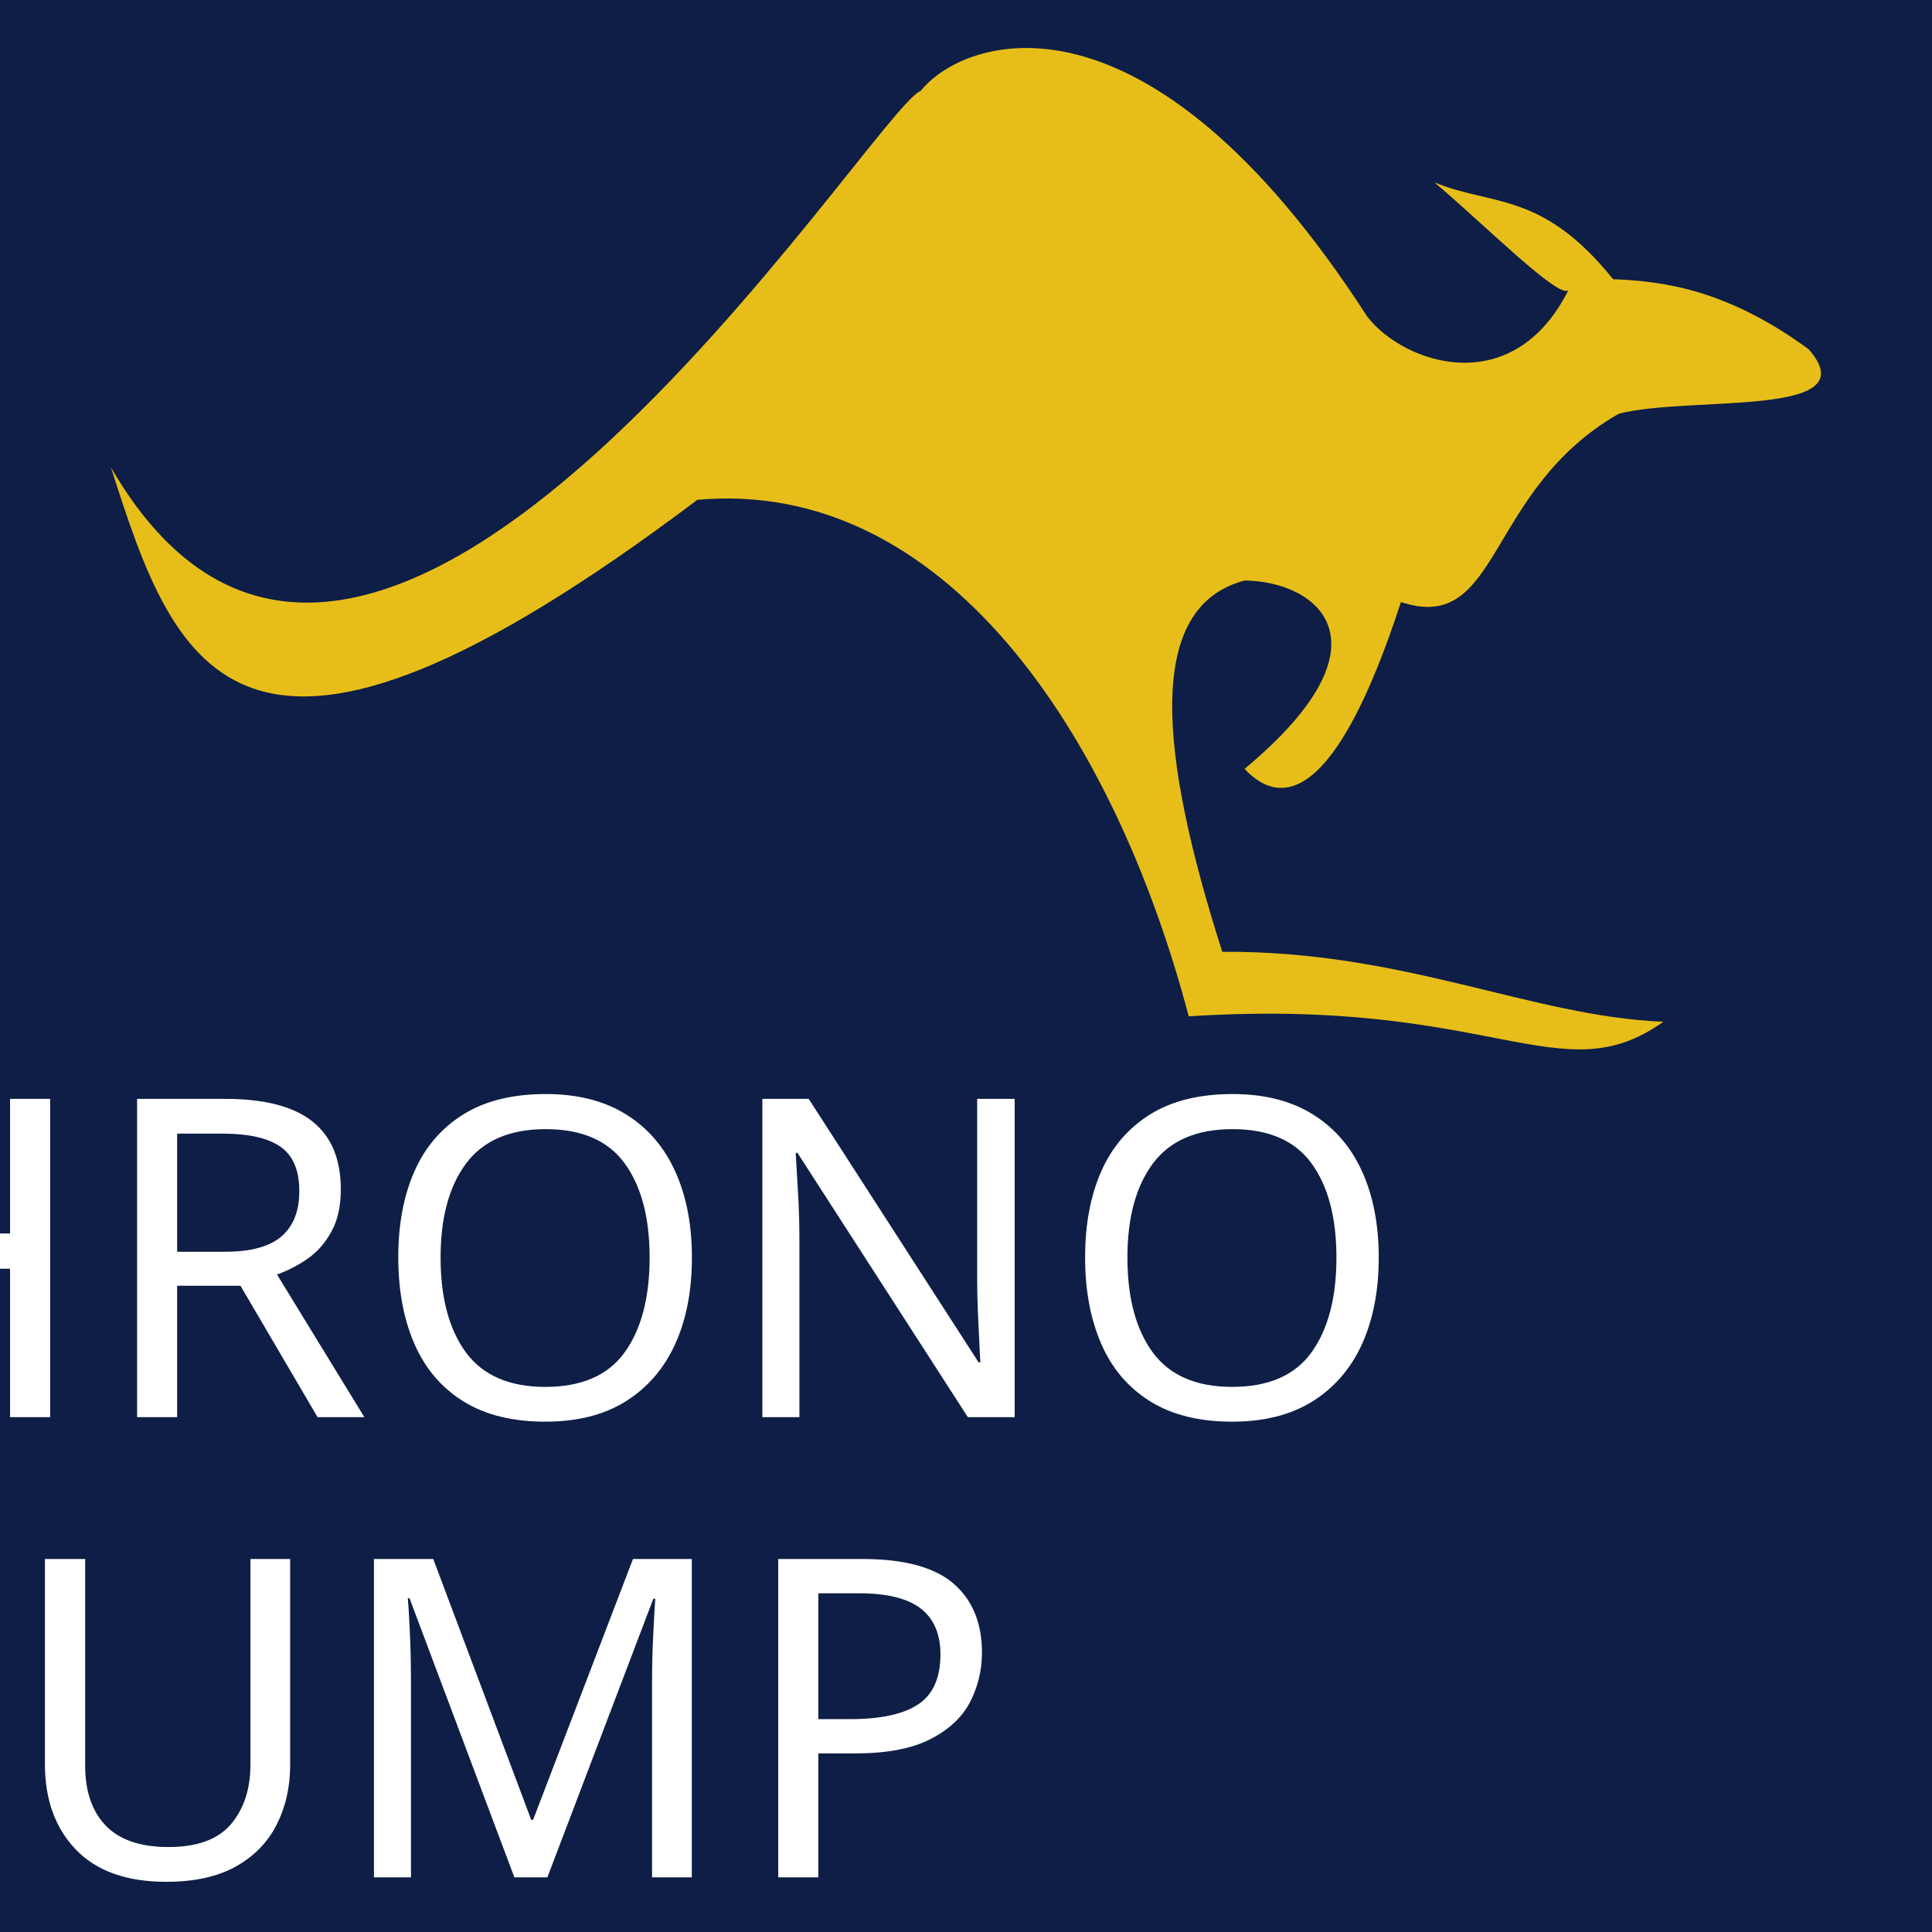
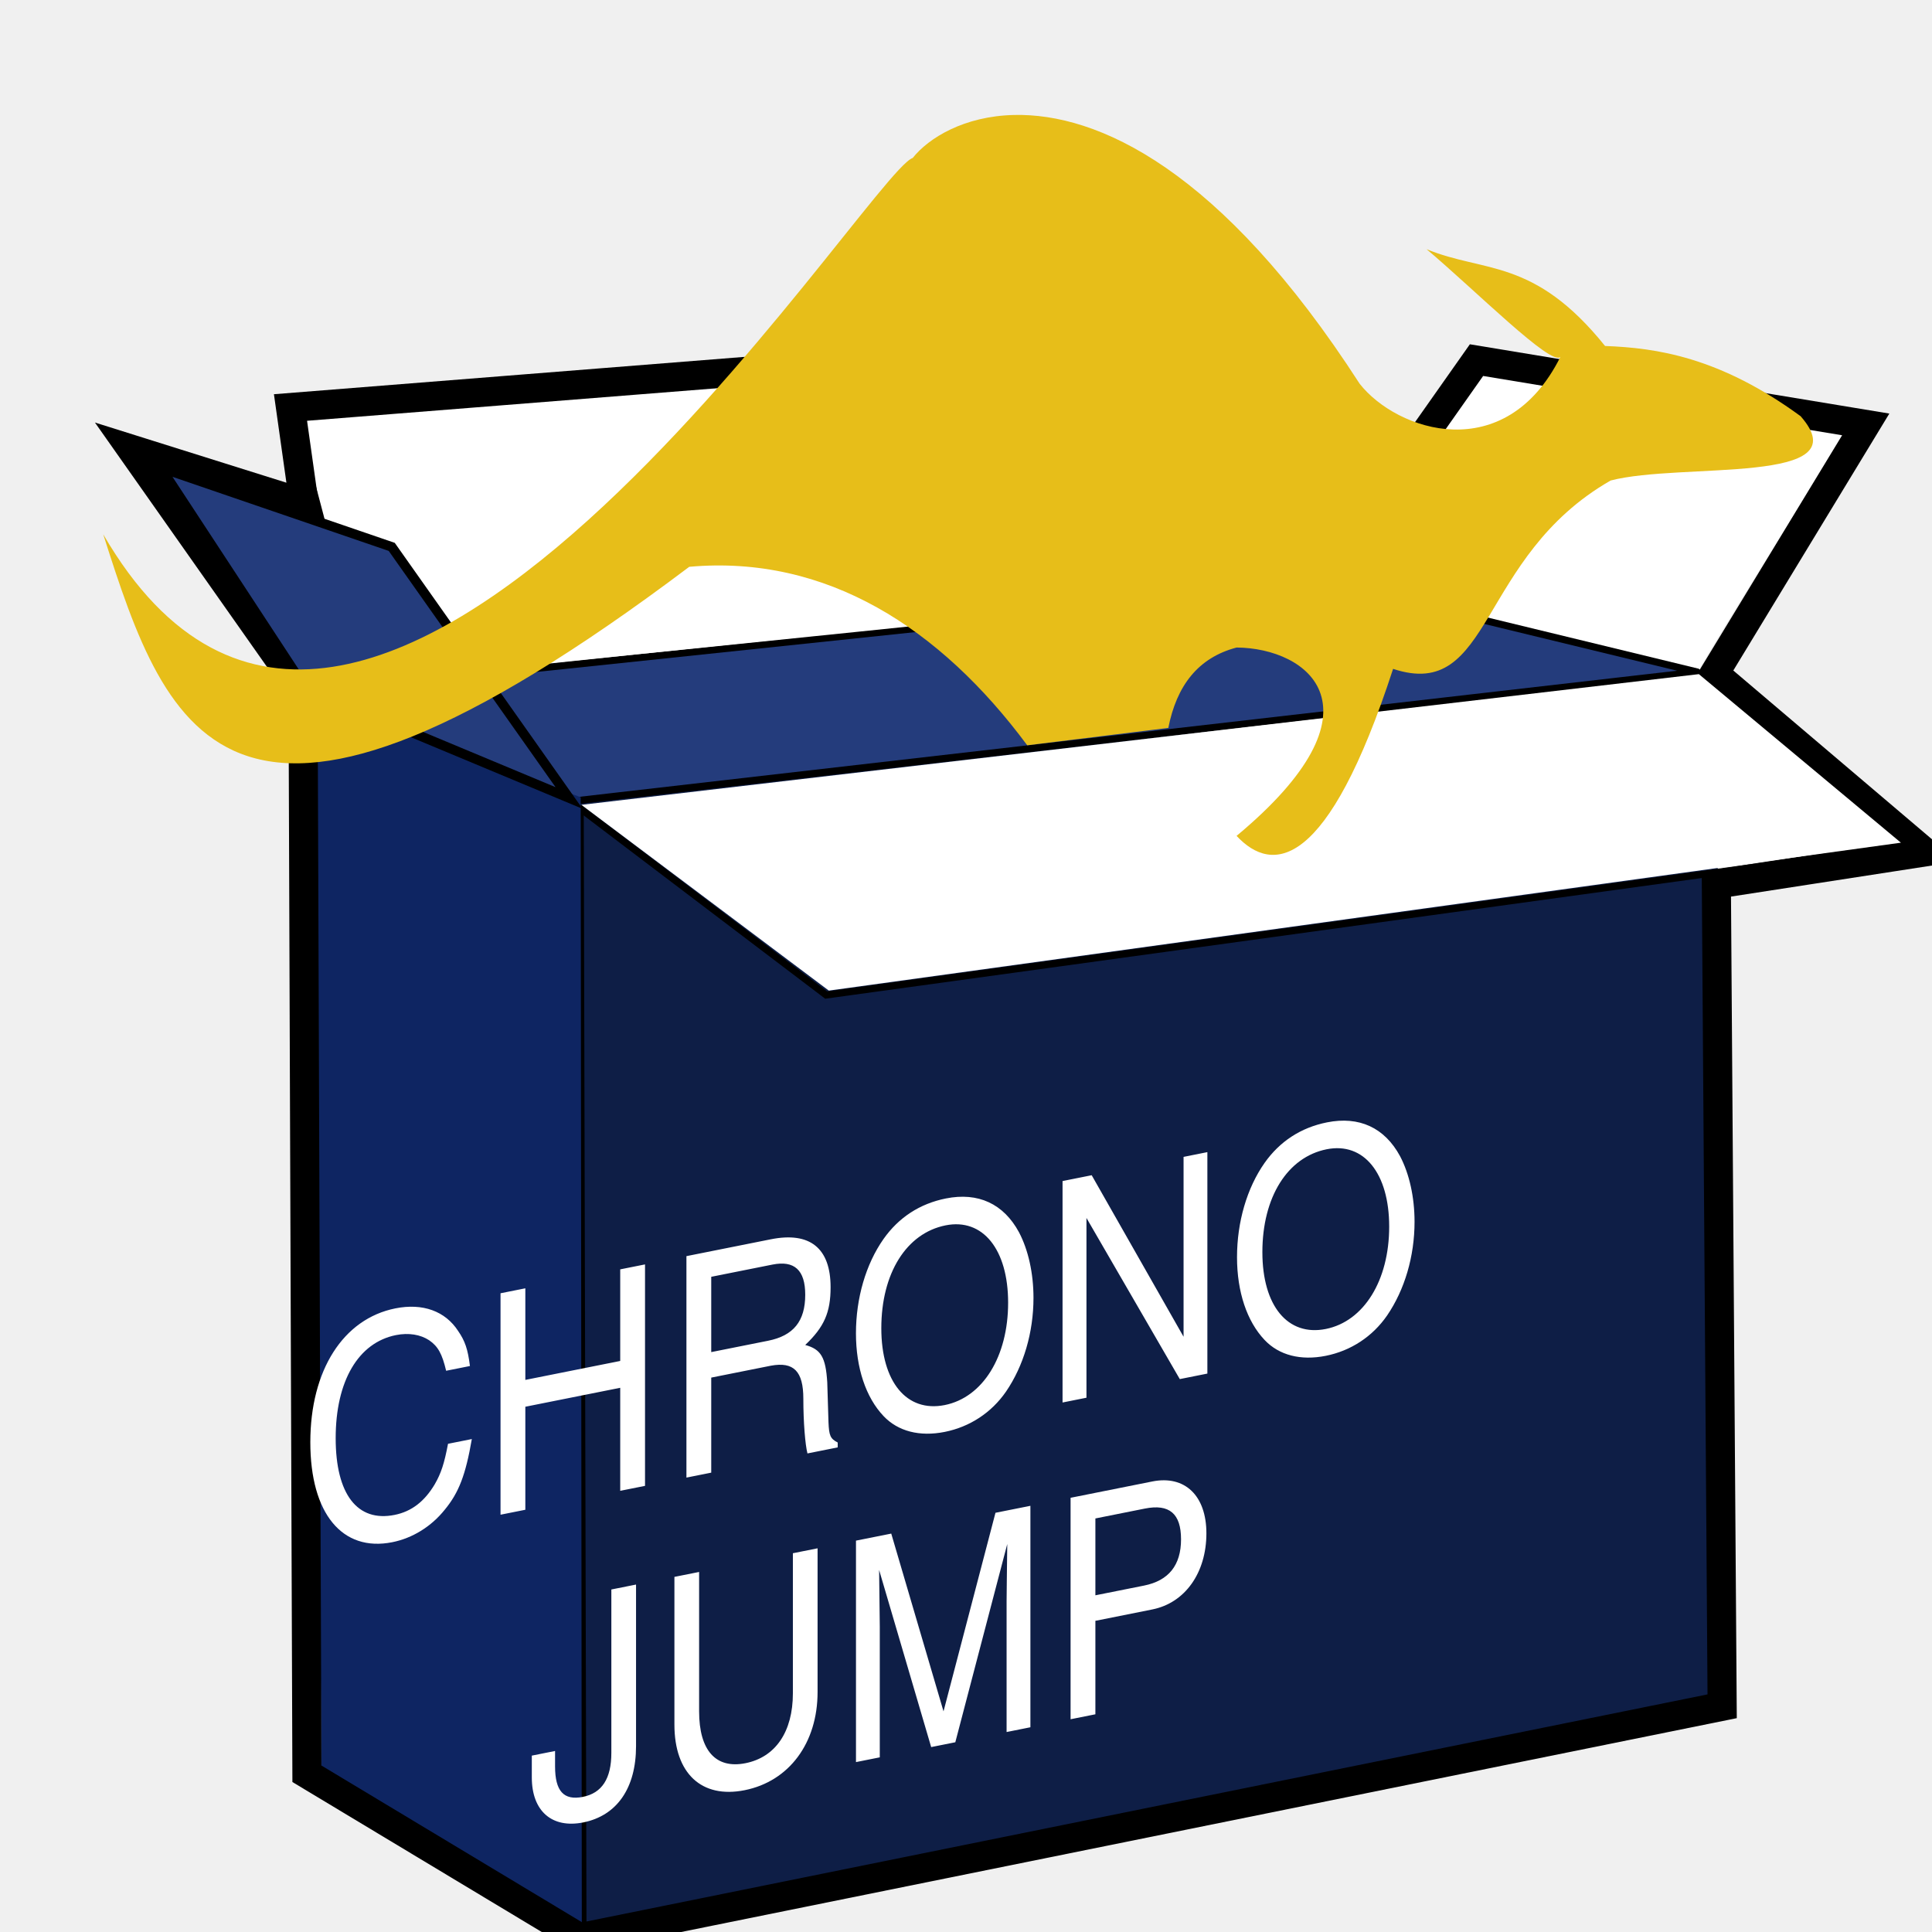
<svg xmlns="http://www.w3.org/2000/svg" width="184" height="184" id="svg3480" version="1.1">
  <defs id="defs3482" />
  <g id="capa1" transform="translate(-282.2857,-666.0765)">
-     <g id="g3188" transform="translate(-11.88482,-75.38008)">
-       <rect y="741.457" x="294.171" height="184" width="184" id="rect3495-5-0" style="fill:#0e1e46;fill-opacity:1;stroke:none" />
-       <path id="path3623-5-9-4-0" d="m 304.744,785.984 c 24.743,42.676 72.711,-34.344 77.114,-35.869 4.052,-5.093 21.371,-11.305 42.545,21.522 3.548,4.525 13.879,7.961 19.145,-2.562 -0.834,0.978 -8.139,-6.357 -12.764,-10.248 5.507,2.275 10.234,0.796 17.018,9.224 4.881,0.183 10.899,1.018 18.614,6.661 5.803,6.609 -11.313,4.385 -18.082,6.149 -12.764,7.312 -11.201,21.092 -20.741,17.935 -6.225,19.126 -11.452,19.575 -14.891,15.885 14.548,-12.115 6.813,-17.889 0,-17.935 -9.53,2.514 -8.136,16.51 -2.127,35.357 17.373,-0.111 29.427,6.161 42.014,6.661 -9.837,7.003 -16.209,-2.391 -45.205,-0.512 -7.209,-27.273 -23.437,-51.287 -46.8,-49.192 -43.712,32.919 -49.682,16.271 -55.841,-3.075 z" style="fill:#e7be19;fill-opacity:1;stroke:none" />
-       <g transform="matrix(0.9769898,0,0,0.9769898,8.885884,73.94728)" id="g3182">
-         <text xml:space="preserve" style="font-size:43.448px;font-style:normal;font-weight:normal;text-align:center;line-height:125%;letter-spacing:0px;word-spacing:0px;text-anchor:middle;fill:#ffffff;fill-opacity:1;stroke:none;font-family:Sans" x="386.111" y="821.378" id="text2985-7-8-9-6-2-8-5-7-4-5-8-4-9-3-2-5-2-6-0-3-4-3-6-6-4-3-9-1-8-0-3-2-8-1">
-           <tspan x="386.111" y="821.378" style="font-style:normal;font-variant:normal;font-weight:500;font-stretch:normal;text-align:center;text-anchor:middle;fill:#ffffff;fill-opacity:1;font-family:Ubuntu;-inkscape-font-specification:Ubuntu Medium" id="tspan3157">CHRONO</tspan>
-         </text>
-         <text xml:space="preserve" style="font-size:43.448px;font-style:normal;font-weight:normal;text-align:center;line-height:125%;letter-spacing:0px;word-spacing:0px;text-anchor:middle;fill:#ffffff;fill-opacity:1;stroke:none;font-family:Sans" x="386.111" y="866.236" id="text2985-7-8-9-6-2-8-5-7-4-5-8-4-9-3-2-5-2-6-0-3-4-3-6-6-4-3-9-1-8-0-3-2-8-1-4">
-           <tspan x="386.111" y="866.236" style="font-style:normal;font-variant:normal;font-weight:500;font-stretch:normal;text-align:center;text-anchor:middle;fill:#ffffff;fill-opacity:1;font-family:Ubuntu;-inkscape-font-specification:Ubuntu Medium" id="tspan3157-9">JUMP</tspan>
-         </text>
-       </g>
+     <path style="fill:#243c7c;fill-opacity:1;stroke:none" d="m 409.451,721.536 c 1.571,0.983 32.952,8.417 32.952,8.417 l -32.909,3.911 z" id="path4053" />
+     <path style="fill:#243c7c;fill-opacity:1;stroke:none" d="m 337.265,743.384 72.023,-9.545 0.042,-12.031 -89.345,9.564 z" id="path4051" />
+     <path style="fill:#0e1e46;fill-opacity:1;stroke:none" d="m 337.599,850.713 0,-108.393 106.435,-11.693 1.881,18.514 0.376,79.704 z" id="path3259" />
+     <path id="Unnamed #3" d="m 337.809,850.304 c 0,0 -0.264,-107.551 -0.264,-107.551" style="fill:none;stroke:#000000;stroke-width:0.67" />
+     <path id="Unnamed #2" d="m 409.348,721.824 c 0,0 0,12.026 0,12.026" style="fill:none;stroke:#000000;stroke-width:0.67" />
+     <path style="fill:#ffffff;stroke:none" d="m 444.052,729.975 c 1.012,-2.193 14.001,-22.603 14.001,-22.603 l -34.917,-6.579 c 0,0 -14.394,20.64 -13.55,20.809 0.843,0.169 34.467,8.373 34.467,8.373 z" id="path3117" />
+     <path id="Unnamed #1" d="m 336.561,742.319 c 0,0 -17.154,-23.808 -17.154,-23.808 0,0 -22.572,-8.34 -22.572,-8.34 0,0 15.136,22.044 15.136,22.044 0,0 24.59,10.104 24.59,10.104 0,0 24.407,18.523 24.407,18.523 0,0 102.861,-14.163 102.861,-14.163 0,0 -19.914,-16.607 -19.914,-16.607 0,0 -34.404,-8.346 -34.404,-8.346 0,0 -81.478,8.573 -81.478,8.573 0,0 8.625,12.094 8.625,12.094 0,0 107.258,-12.32 107.258,-12.32" style="fill:none;stroke:#000000;stroke-width:0.67" />
+     <path style="fill:#ffffff;stroke:none" d="m 409.332,721.554 c 1.012,-2.193 -4.802,-23.652 -4.802,-23.652 l -94.161,6.703 c 0,0 6.578,26.058 7.421,26.226 0.843,0.169 91.542,-9.278 91.542,-9.278 z" id="path3117-6" />
+     <path style="fill:#0e2562;fill-opacity:1;stroke:none" d="m 312.878,834.734 -0.563,-102.845 c 25.921,10.111 -8.145,-2.49 25.275,10.118 l 0.107,108.106 z" id="path3259-1" />
+     <path id="Unnamed" d="m 311.149,713.998 -16.332,-5.131 16.332,23.195 0.367,102.946 25.963,15.615 108.821,-22.044 -0.551,-78.3 19.819,-3.062 -20.003,-16.992 14.409,-23.728 -37.069,-6.123 -12.921,18.344 -5.525,-21.333 -94.507,7.501 1.285,9.112" style="fill:none;stroke:#000000;stroke-width:2.771;stroke-miterlimit:4;stroke-dasharray:none" />
+     <path style="fill:#ffffff;stroke:none" d="m 337.658,742.729 23.563,17.69 102.104,-14.087 -19.243,-16.052 z" id="path4047" />
+     <path style="fill:#243c7c;fill-opacity:1;stroke:#000000;stroke-width:0.913px;stroke-linecap:butt;stroke-linejoin:miter;stroke-opacity:1" d="m 311.346,731.591 -13.745,-20.966 21.992,7.535 16.887,23.915 z" id="path4049" />
+     <path style="fill:#000000;stroke:none" d="m 312.317,712.171 0.932,3.535 -4.266,-1.157 z" id="path3921" />
+     <path style="fill:#e7be19;fill-opacity:1;stroke:none" d="m 378.867,677.026 c -4.755,0.107 -8.137,2.184 -9.656,4.094 -4.402,1.525 -52.351,78.52 -77.094,35.844 6.159,19.346 12.101,36.013 55.812,3.094 13.065,-1.171 23.914,5.838 32.188,17 l 13.438,-1.656 c 0.786,-4.012 2.821,-6.686 6.5,-7.656 6.813,0.045 14.548,5.823 0,17.938 3.439,3.69 8.681,3.22 14.906,-15.906 9.54,3.157 7.955,-10.626 20.719,-17.938 6.768,-1.764 23.897,0.484 18.094,-6.125 -7.715,-5.644 -13.744,-6.505 -18.625,-6.688 -6.784,-8.427 -11.493,-6.944 -17,-9.219 4.624,3.891 11.916,11.228 12.75,10.25 -5.267,10.523 -15.577,7.087 -19.125,2.562 -13.234,-20.516 -24.982,-25.772 -32.906,-25.594 z" id="path3623-5-9-4-0-7-5" />
+     <rect style="fill:#0e1e46;fill-opacity:1;stroke:none" id="rect3495-5-0" width="184" height="184" x="781.491" y="657.482" />
+     <path style="fill:#e7be19;fill-opacity:1;stroke:none" d="m 792.064,702.009 c 24.743,42.676 72.711,-34.344 77.114,-35.869 4.052,-5.093 21.371,-11.305 42.545,21.522 3.548,4.525 13.879,7.961 19.145,-2.562 -0.834,0.978 -8.139,-6.357 -12.764,-10.248 5.507,2.275 10.234,0.796 17.018,9.224 4.881,0.183 10.899,1.018 18.614,6.661 5.803,6.609 -11.313,4.385 -18.082,6.149 -12.764,7.312 -11.201,21.092 -20.741,17.935 -6.225,19.126 -11.452,19.575 -14.891,15.885 14.548,-12.115 6.813,-17.889 0,-17.935 -9.53,2.514 -8.136,16.51 -2.127,35.357 17.373,-0.111 29.427,6.161 42.014,6.661 -9.837,7.003 -16.209,-2.391 -45.205,-0.512 -7.209,-27.273 -23.437,-51.287 -46.8,-49.192 -43.712,32.919 -49.682,16.271 -55.841,-3.075 z" id="path3623-5-9-4-0" />
+     <g id="g3182-0" transform="matrix(0.9769898,0,0,0.9769898,498.6069,-25.48443)">
+       <text id="text2985-7-8-9-6-2-8-5-7-4-5-8-4-9-3-2-5-2-6-0-3-4-3-6-6-4-3-9-1-8-0-3-2-8-1-1" y="821.378" x="386.111" style="font-size:43.448px;font-style:normal;font-weight:normal;text-align:center;line-height:125%;letter-spacing:0px;word-spacing:0px;text-anchor:middle;fill:#ffffff;fill-opacity:1;stroke:none;font-family:Sans" xml:space="preserve">
+         <tspan id="tspan3157-7" style="font-style:normal;font-variant:normal;font-weight:500;font-stretch:normal;text-align:center;text-anchor:middle;fill:#ffffff;fill-opacity:1;font-family:Ubuntu;-inkscape-font-specification:Ubuntu Medium" y="821.378" x="386.111">CHRONO</tspan>
+       </text>
+       <text id="text2985-7-8-9-6-2-8-5-7-4-5-8-4-9-3-2-5-2-6-0-3-4-3-6-6-4-3-9-1-8-0-3-2-8-1-4-1" y="866.236" x="386.111" style="font-size:43.448px;font-style:normal;font-weight:normal;text-align:center;line-height:125%;letter-spacing:0px;word-spacing:0px;text-anchor:middle;fill:#ffffff;fill-opacity:1;stroke:none;font-family:Sans" xml:space="preserve">
+         <tspan id="tspan3157-9-5" style="font-style:normal;font-variant:normal;font-weight:500;font-stretch:normal;text-align:center;text-anchor:middle;fill:#ffffff;fill-opacity:1;font-family:Ubuntu;-inkscape-font-specification:Ubuntu Medium" y="866.236" x="386.111">JUMP</tspan>
+       </text>
    </g>
+     <g id="g3182-0-1-5" transform="matrix(0.6780046,-0.1353725,0,0.675924,129.3876,295.1911)">
+       <text id="text2985-7-8-9-6-2-8-5-7-4-5-8-4-9-3-2-5-2-6-0-3-4-3-6-6-4-3-9-1-8-0-3-2-8-1-1-1-0" y="821.378" x="386.111" style="font-size:43.448px;font-style:normal;font-weight:normal;text-align:center;line-height:125%;letter-spacing:0px;word-spacing:0px;text-anchor:middle;fill:#ffffff;fill-opacity:1;stroke:none;font-family:Sans" xml:space="preserve">
+         <tspan id="tspan3157-7-1-3" style="font-style:normal;font-variant:normal;font-weight:normal;font-stretch:condensed;text-align:center;text-anchor:middle;fill:#ffffff;fill-opacity:1;font-family:Liberation Sans Narrow;-inkscape-font-specification:Liberation Sans Narrow Condensed" y="821.378" x="386.111">CHRONO</tspan>
+       </text>
+       <text id="text2985-7-8-9-6-2-8-5-7-4-5-8-4-9-3-2-5-2-6-0-3-4-3-6-6-4-3-9-1-8-0-3-2-8-1-4-1-9-3" y="866.236" x="386.111" style="font-size:43.448px;font-style:normal;font-variant:normal;font-weight:normal;font-stretch:normal;text-align:center;line-height:125%;letter-spacing:0px;word-spacing:0px;text-anchor:middle;fill:#ffffff;fill-opacity:1;stroke:none;font-family:FreeSans;-inkscape-font-specification:FreeSans" xml:space="preserve">
+         <tspan id="tspan3157-9-5-3-4" style="font-style:normal;font-variant:normal;font-weight:normal;font-stretch:condensed;text-align:center;text-anchor:middle;fill:#ffffff;fill-opacity:1;font-family:Liberation Sans Narrow;-inkscape-font-specification:Liberation Sans Narrow Condensed" y="866.236" x="386.111">JUMP</tspan>
+       </text>
+     </g>
+     <rect style="fill:#aaeeff;fill-opacity:1;stroke:none" id="rect3113-0" width="236.819" height="220.876" x="-233.499" y="553.794" />
+     <g id="g3182-0-1" transform="matrix(0.5615222,-0.1135073,0,0.5615222,-319.5914,188.0294)">
+       <text id="text2985-7-8-9-6-2-8-5-7-4-5-8-4-9-3-2-5-2-6-0-3-4-3-6-6-4-3-9-1-8-0-3-2-8-1-1-1" y="821.378" x="386.111" style="font-size:43.448px;font-style:normal;font-weight:normal;text-align:center;line-height:125%;letter-spacing:0px;word-spacing:0px;text-anchor:middle;fill:#ffffff;fill-opacity:1;stroke:none;font-family:Sans" xml:space="preserve">
+         <tspan id="tspan3157-7-1" style="font-style:normal;font-variant:normal;font-weight:500;font-stretch:normal;text-align:center;text-anchor:middle;fill:#ffffff;fill-opacity:1;font-family:Ubuntu;-inkscape-font-specification:Ubuntu Medium" y="821.378" x="386.111">CHRONO</tspan>
+       </text>
+       <text id="text2985-7-8-9-6-2-8-5-7-4-5-8-4-9-3-2-5-2-6-0-3-4-3-6-6-4-3-9-1-8-0-3-2-8-1-4-1-9" y="866.236" x="386.111" style="font-size:43.448px;font-style:normal;font-weight:normal;text-align:center;line-height:125%;letter-spacing:0px;word-spacing:0px;text-anchor:middle;fill:#ffffff;fill-opacity:1;stroke:none;font-family:Sans" xml:space="preserve">
+         <tspan id="tspan3157-9-5-3" style="font-style:normal;font-variant:normal;font-weight:500;font-stretch:normal;text-align:center;text-anchor:middle;fill:#ffffff;fill-opacity:1;font-family:Ubuntu;-inkscape-font-specification:Ubuntu Medium" y="866.236" x="386.111">JUMP</tspan>
+       </text>
+     </g>
+     <g id="g3182-0-1-5-5" transform="matrix(0.6854134,0,0,0.6854134,-347.8609,105.1046)">
+       <text id="text2985-7-8-9-6-2-8-5-7-4-5-8-4-9-3-2-5-2-6-0-3-4-3-6-6-4-3-9-1-8-0-3-2-8-1-1-1-0-5" y="821.378" x="386.111" style="font-size:43.448px;font-style:normal;font-weight:normal;text-align:center;line-height:125%;letter-spacing:0px;word-spacing:0px;text-anchor:middle;fill:#ffffff;fill-opacity:1;stroke:none;font-family:Sans" xml:space="preserve">
+         <tspan id="tspan3157-7-1-3-0" style="font-style:normal;font-variant:normal;font-weight:normal;font-stretch:condensed;text-align:center;text-anchor:middle;fill:#ffffff;fill-opacity:1;font-family:Liberation Sans Narrow;-inkscape-font-specification:Liberation Sans Narrow Condensed" y="821.378" x="386.111">CHRONO</tspan>
+       </text>
+       <text id="text2985-7-8-9-6-2-8-5-7-4-5-8-4-9-3-2-5-2-6-0-3-4-3-6-6-4-3-9-1-8-0-3-2-8-1-4-1-9-3-9" y="866.236" x="386.111" style="font-size:43.448px;font-style:normal;font-variant:normal;font-weight:normal;font-stretch:normal;text-align:center;line-height:125%;letter-spacing:0px;word-spacing:0px;text-anchor:middle;fill:#ffffff;fill-opacity:1;stroke:none;font-family:FreeSans;-inkscape-font-specification:FreeSans" xml:space="preserve">
+         <tspan id="tspan3157-9-5-3-4-4" style="font-style:normal;font-variant:normal;font-weight:normal;font-stretch:condensed;text-align:center;text-anchor:middle;fill:#ffffff;fill-opacity:1;font-family:Liberation Sans Narrow;-inkscape-font-specification:Liberation Sans Narrow Condensed" y="866.236" x="386.111">JUMP</tspan>
+       </text>
+     </g>
+     <text xml:space="preserve" style="font-size:40px;font-style:normal;font-weight:normal;line-height:125%;letter-spacing:0px;word-spacing:0px;fill:#000000;fill-opacity:1;stroke:none;font-family:Sans" x="114.047" y="510.54" id="text4118">
+       <tspan id="tspan4120" x="114.047" y="510.54">chronojump_icon_install.png</tspan>
+       <tspan x="114.047" y="560.54" id="tspan4122">48x48</tspan>
+     </text>
  </g>
</svg>
